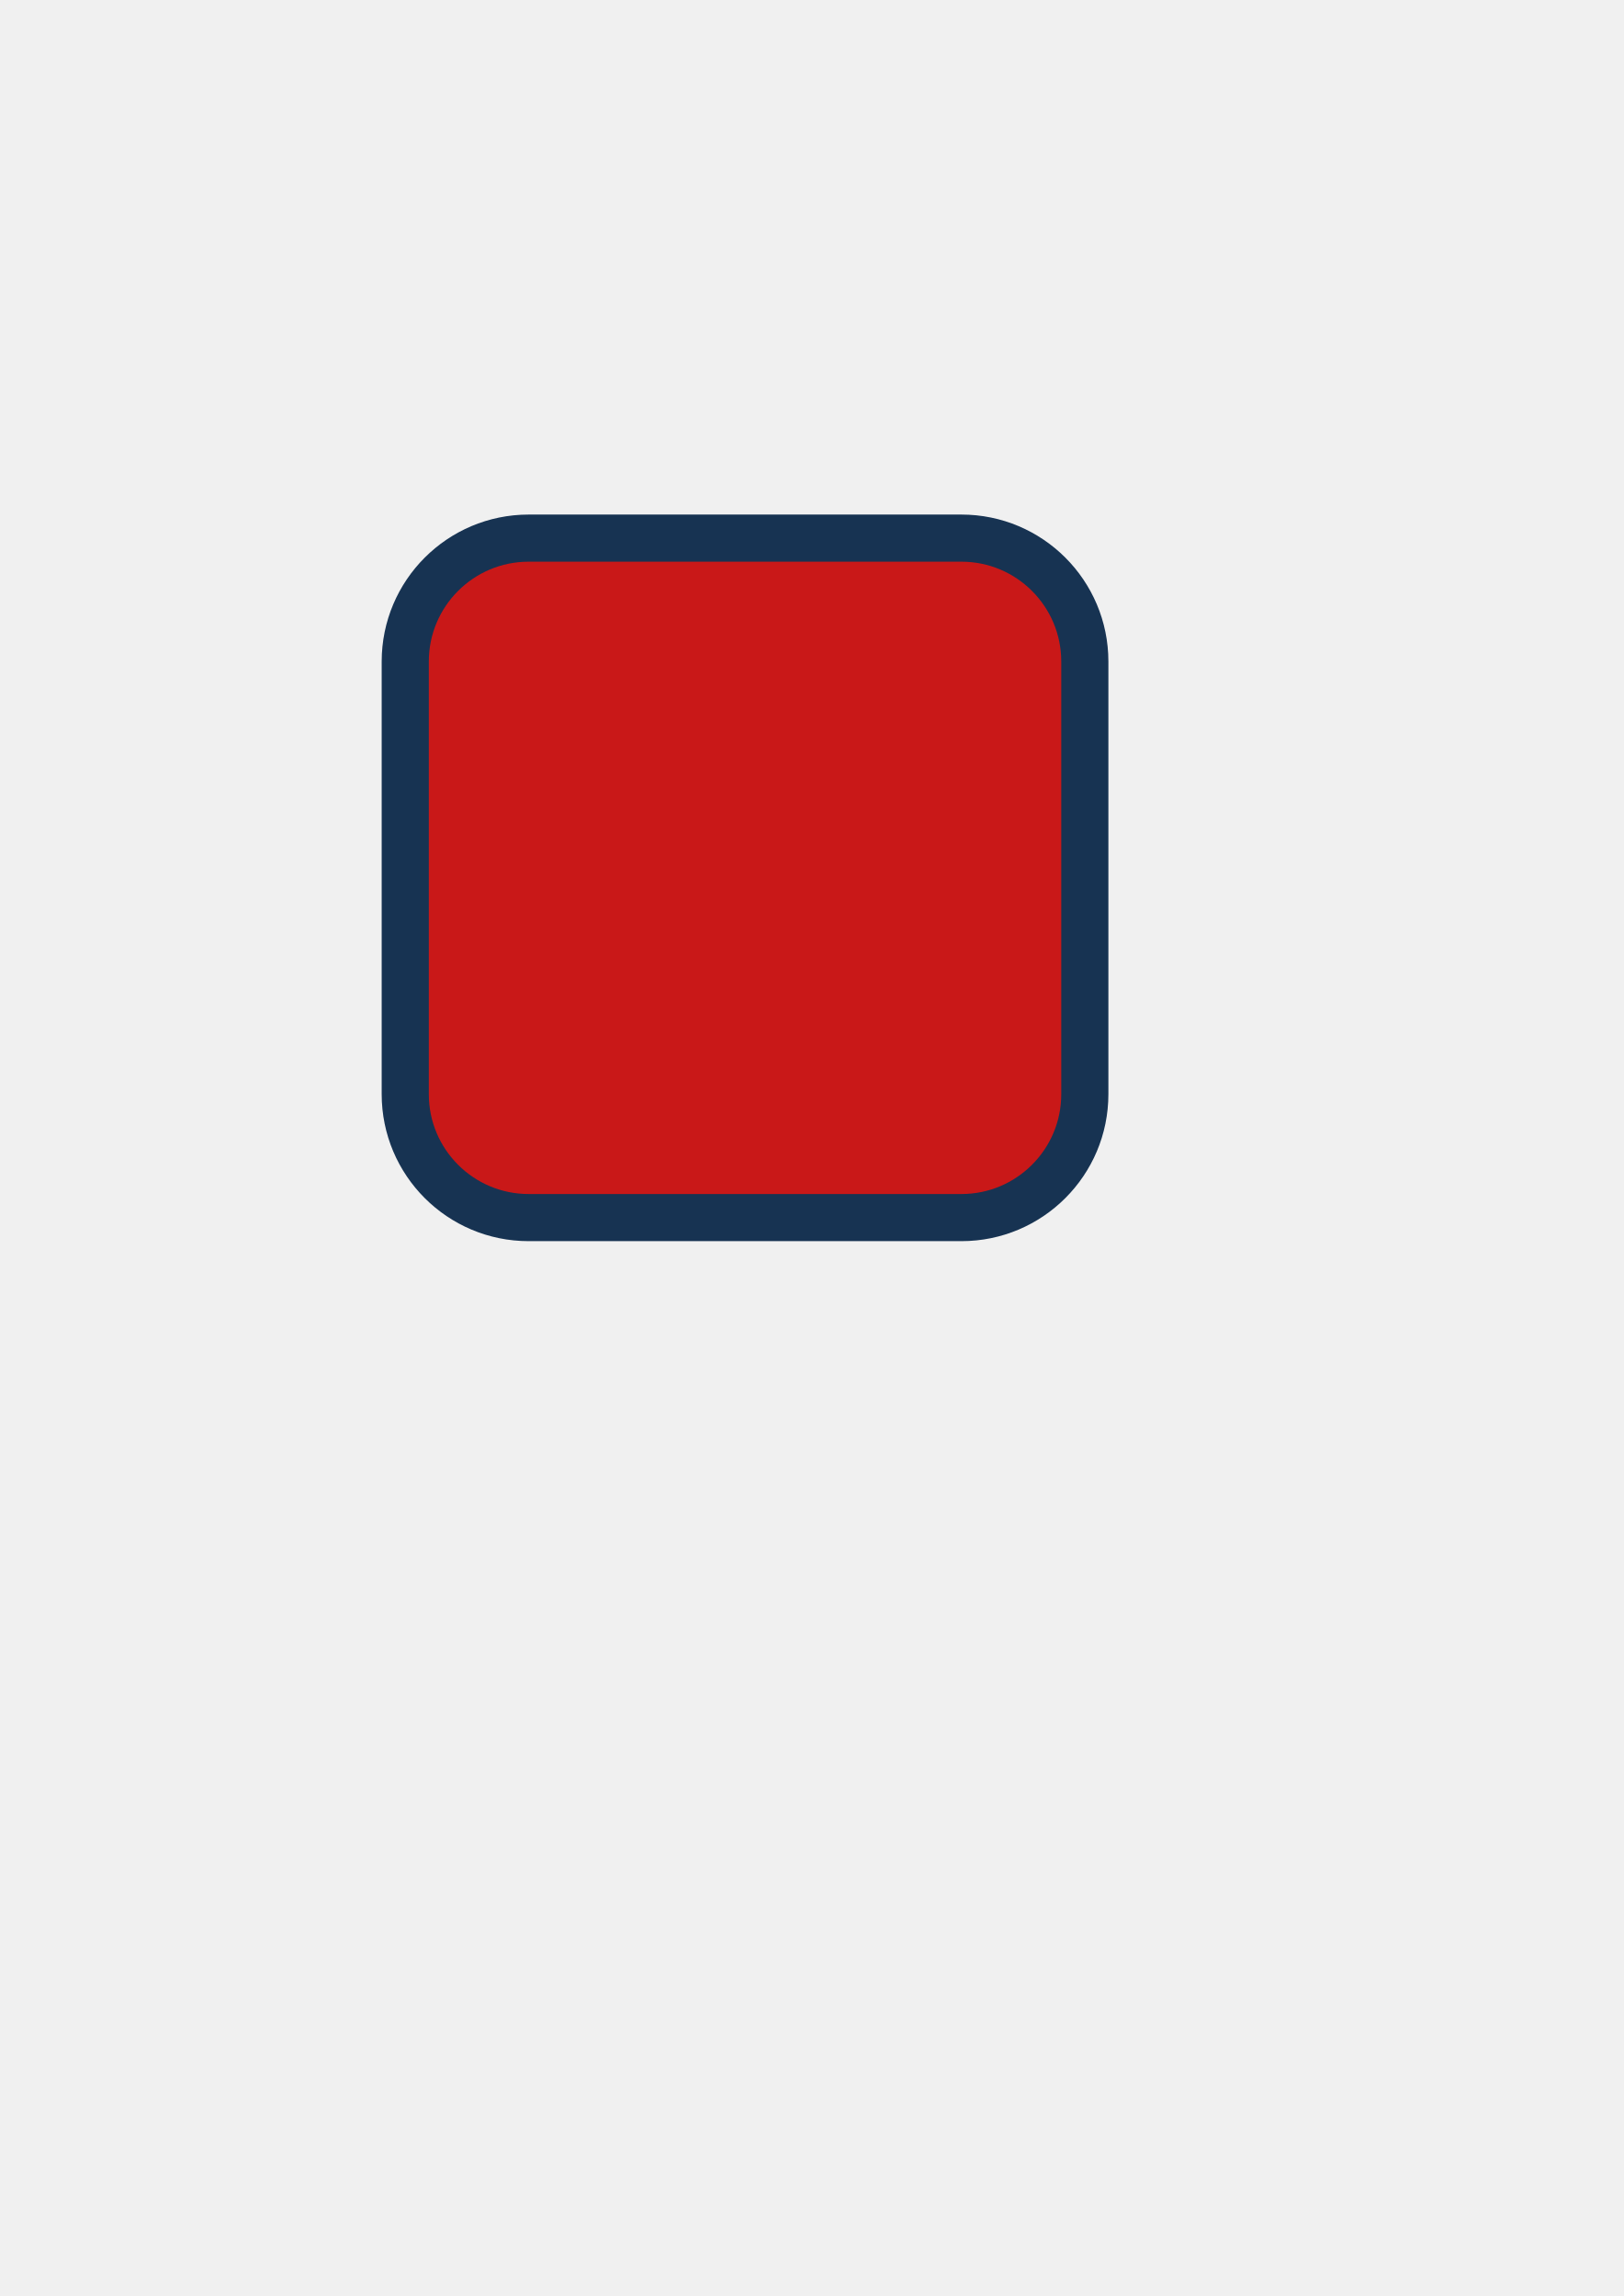
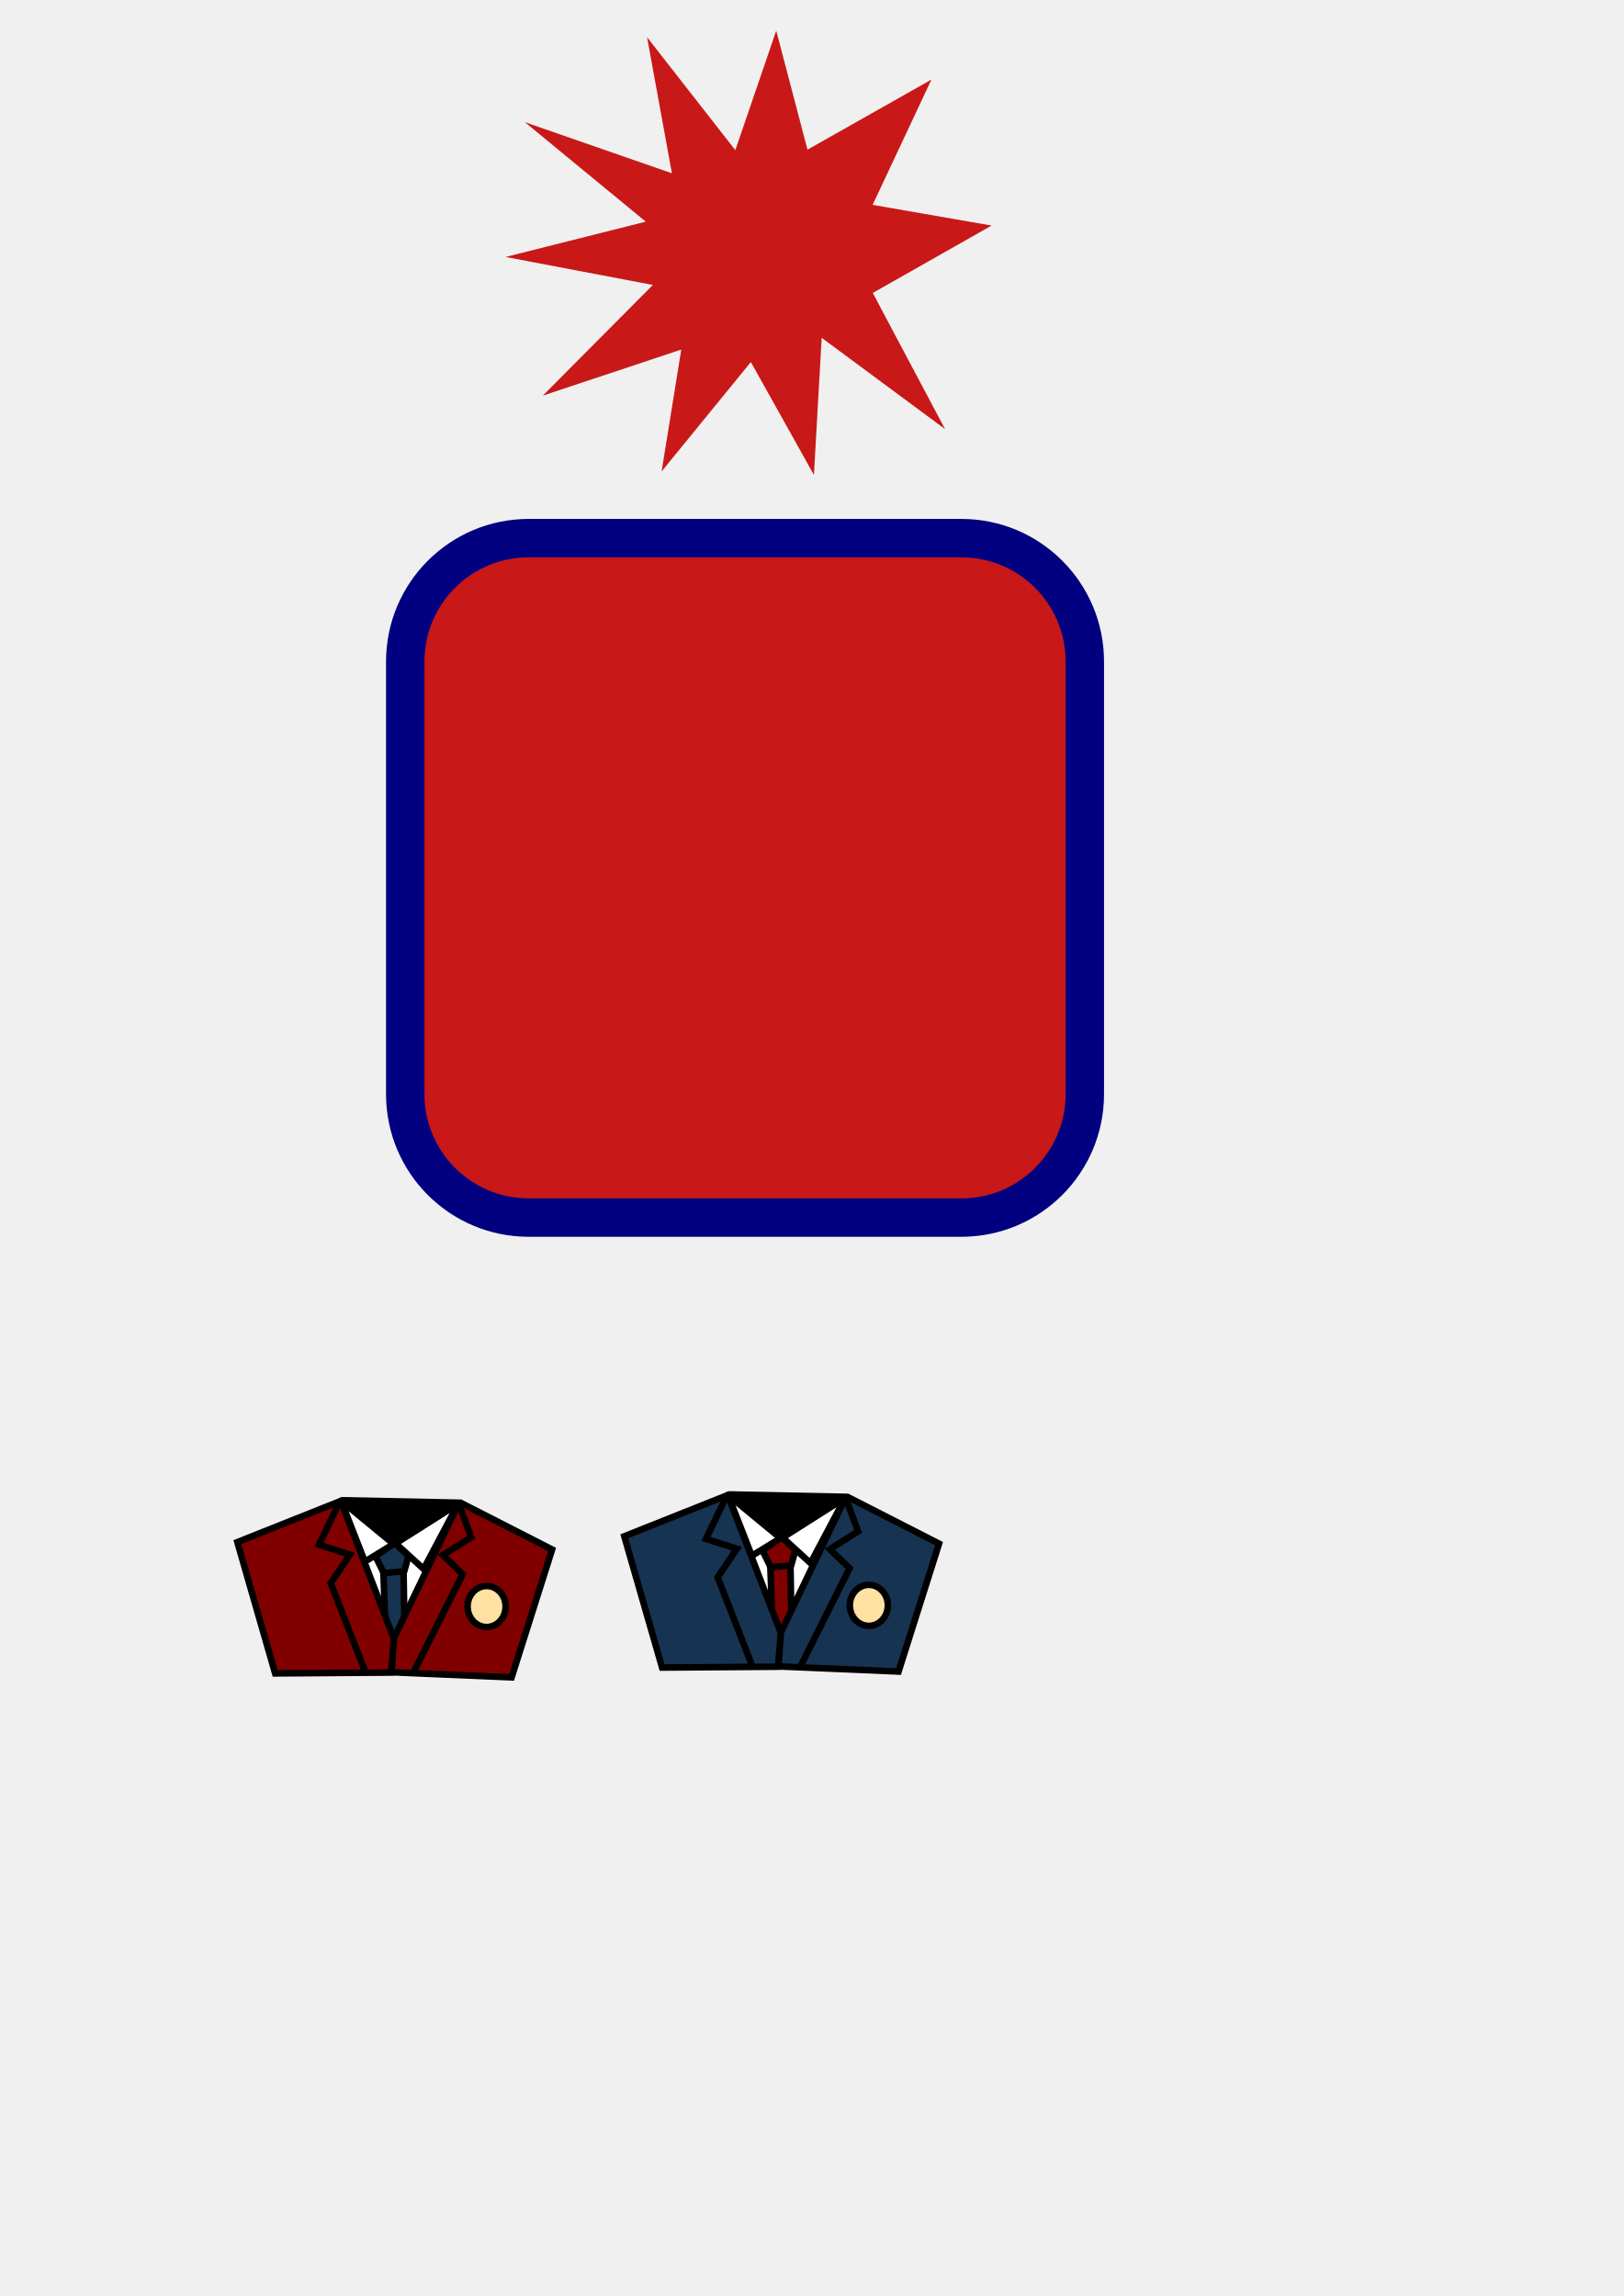
<svg xmlns="http://www.w3.org/2000/svg" width="210mm" height="297mm" viewBox="0 0 744.094 1052.362" id="svg2" version="1.1">
  <defs id="defs4" />
  <g id="layer1">
-     <rect style="fill:#c91818;fill-opacity:1;stroke:#173352;stroke-width:21.6;stroke-miterlimit:4;stroke-dasharray:none;stroke-opacity:1" id="rect3336" width="311.429" height="311.429" x="185.714" y="246.648" ry="56.569" />
+     <rect style="fill:#c91818;fill-opacity:1;stroke:#000080;stroke-width:17.6;stroke-miterlimit:4;stroke-dasharray:none" id="rect3336" width="311.429" height="311.429" x="185.714" y="246.648" ry="56.569" />
+     <path style="fill:#c91818;fill-opacity:1;fill-rule:evenodd;stroke:none;stroke-width:1px;stroke-linecap:butt;stroke-linejoin:miter;stroke-opacity:1;" d="m 336.978,68.824 -40.446,-51.77 11.387,62.372 -67.395,-23.435 55.406,45.607 -64.251,16.183 67.516,12.826 -50.455,50.733 63.464,-21.112 -9.009,55.854 40.896,-50.14 28.906,51.742 3.552,-62.854 56.537,41.845 -33.12,-62.405 54.455,-30.888 L 399.895,93.896 426.854,36.471 370.049,68.589 355.723,14.053 Z" id="path4166" />
+     <rect style="fill:none;fill-opacity:1;stroke:none;stroke-width:3;stroke-miterlimit:4;stroke-dasharray:none;stroke-opacity:1" id="rect4321" width="158.214" height="158.214" x="101.786" y="649.148" ry="0" />
+     <g id="g4403">
+       <path id="path4399" d="m 157.232,688.523 -13.304,59.464 64.821,-2.143 1.161,-54.911 z" style="fill:#ffffff;fill-rule:evenodd;stroke:#000000;stroke-width:1px;stroke-linecap:butt;stroke-linejoin:miter;stroke-opacity:1" />
+       <path id="path4307" d="m 175.613,718.454 1.172,31.816 5.183,14.17 3.439,-15.409 -0.483,-30.187 z" style="fill:#173352;fill-rule:evenodd;stroke:#000000;stroke-width:3;stroke-linecap:butt;stroke-linejoin:round;stroke-miterlimit:4;stroke-dasharray:none;stroke-opacity:1;fill-opacity:1" />
+       <path id="path4301" d="m 156.406,688.485 24.139,62.675 -1.323,15.448 -53.121,0.393 -17.323,-60.172 48.189,-19.184 54.073,1.12 41.973,21.438 -18.558,58.621 -55.018,-2.358 1.029,-15.472 29.733,-61.948" style="fill:#800000;fill-rule:evenodd;stroke:#000000;stroke-width:3;stroke-linecap:butt;stroke-linejoin:miter;stroke-miterlimit:4;stroke-dasharray:none;stroke-opacity:1" />
+       <path id="path4305" d="m 187.233,713.079 -1.985,7.129 -9.383,0.812 -3.774,-7.679 8.63,-6.197 z" style="fill:#173352;fill-rule:evenodd;stroke:#000000;stroke-width:3;stroke-linecap:butt;stroke-linejoin:round;stroke-miterlimit:4;stroke-dasharray:none;stroke-opacity:1;fill-opacity:1" />
+       <ellipse ry="9.406" rx="8.717" cy="736.34" cx="222.989" id="path4309" style="fill:#ffe1a2;fill-opacity:1;stroke:#000000;stroke-width:3;stroke-miterlimit:4;stroke-dasharray:none;stroke-opacity:1" />
+       <path id="path4311" d="m 181.316,707.434 12.821,11.709 15.849,-29.902 z" style="fill:#ffffff;fill-rule:evenodd;stroke:#000000;stroke-width:3;stroke-linecap:butt;stroke-linejoin:round;stroke-miterlimit:4;stroke-dasharray:none;stroke-opacity:1" />
+       <path id="path4313" d="m 167.193,715.777 13.184,-8.073 -24.08,-19.849 z" style="fill:#ffffff;fill-rule:evenodd;stroke:#000000;stroke-width:3;stroke-linecap:butt;stroke-linejoin:round;stroke-miterlimit:4;stroke-dasharray:none;stroke-opacity:1" />
+       <path id="path4315" d="m 210.381,689.697 5.547,14.887 -12.951,8.167 9.041,8.75 -22.793,45.523" style="fill:none;fill-rule:evenodd;stroke:#000000;stroke-width:3;stroke-linecap:butt;stroke-linejoin:miter;stroke-miterlimit:4;stroke-dasharray:none;stroke-opacity:1" />
+       <path id="path4317" d="m 155.901,687.907 -9.716,20.129 14.182,4.518 -8.809,13.042 16.047,41.184" style="fill:none;fill-rule:evenodd;stroke:#000000;stroke-width:3;stroke-linecap:butt;stroke-linejoin:miter;stroke-miterlimit:4;stroke-dasharray:none;stroke-opacity:1" />
+       <path id="path4401" d="m 180.893,707.094 26.429,-16.786 -49.107,-2.411 z" style="fill:#000000;fill-rule:evenodd;stroke:#000000;stroke-width:1px;stroke-linecap:butt;stroke-linejoin:miter;stroke-opacity:1" />
+     </g>
+     <g id="g4419">
+       <path id="path4417" d="m 358.929,705.219 23.75,4.286 -21.607,45 -28.214,-38.393 z" style="fill:#ffffff;fill-rule:evenodd;stroke:#000000;stroke-width:1px;stroke-linecap:butt;stroke-linejoin:miter;stroke-opacity:1" />
+       <rect ry="0" y="646.469" x="279.107" height="158.214" width="158.214" id="rect4321-8" style="fill:none;fill-opacity:1;stroke:none;stroke-width:3;stroke-miterlimit:4;stroke-dasharray:none;stroke-opacity:1" />
+       <path id="path4307-9" d="m 352.934,715.775 1.172,31.816 5.183,14.17 3.439,-15.409 -0.483,-30.187 z" style="fill:#800000;fill-rule:evenodd;stroke:#000000;stroke-width:3;stroke-linecap:butt;stroke-linejoin:round;stroke-miterlimit:4;stroke-dasharray:none;stroke-opacity:1;fill-opacity:1" />
+       <path id="path4301-8" d="m 333.727,685.806 24.139,62.675 -1.323,15.448 -53.121,0.393 -17.323,-60.172 48.189,-19.184 54.073,1.12 41.973,21.438 -18.558,58.621 -55.018,-2.358 1.029,-15.472 29.733,-61.948" style="fill:#173352;fill-rule:evenodd;stroke:#000000;stroke-width:3;stroke-linecap:butt;stroke-linejoin:miter;stroke-miterlimit:4;stroke-dasharray:none;stroke-opacity:1;fill-opacity:1" />
+       <path id="path4305-3" d="m 364.555,710.4 -1.985,7.129 -9.383,0.812 -3.774,-7.679 8.63,-6.197 z" style="fill:#800000;fill-rule:evenodd;stroke:#000000;stroke-width:3;stroke-linecap:butt;stroke-linejoin:round;stroke-miterlimit:4;stroke-dasharray:none;stroke-opacity:1;fill-opacity:1" />
+       <ellipse ry="9.406" rx="8.717" cy="735.805" cx="398.167" id="path4309-9" style="fill:#ffe1a2;fill-opacity:1;stroke:#000000;stroke-width:3;stroke-miterlimit:4;stroke-dasharray:none;stroke-opacity:1" />
+       <path id="path4311-8" d="m 358.637,704.755 12.821,11.709 15.849,-29.902 z" style="fill:#ffffff;fill-rule:evenodd;stroke:#000000;stroke-width:3;stroke-linecap:butt;stroke-linejoin:round;stroke-miterlimit:4;stroke-dasharray:none;stroke-opacity:1" />
+       <path id="path4313-4" d="m 344.515,713.098 13.184,-8.073 -24.08,-19.849 z" style="fill:#ffffff;fill-rule:evenodd;stroke:#000000;stroke-width:3;stroke-linecap:butt;stroke-linejoin:round;stroke-miterlimit:4;stroke-dasharray:none;stroke-opacity:1" />
+       <path id="path4315-6" d="m 387.703,687.019 5.547,14.887 -12.951,8.167 9.041,8.75 -22.793,45.523" style="fill:none;fill-rule:evenodd;stroke:#000000;stroke-width:3;stroke-linecap:butt;stroke-linejoin:miter;stroke-miterlimit:4;stroke-dasharray:none;stroke-opacity:1" />
+       <path id="path4317-2" d="m 333.222,685.228 -9.716,20.129 14.182,4.518 -8.809,13.042 16.047,41.184" style="fill:none;fill-rule:evenodd;stroke:#000000;stroke-width:3;stroke-linecap:butt;stroke-linejoin:miter;stroke-miterlimit:4;stroke-dasharray:none;stroke-opacity:1" />
+       <path id="path4415" d="m 334.643,685.576 51.25,0.536 -27.321,18.929 z" style="fill:#000000;fill-rule:evenodd;stroke:#000000;stroke-width:1px;stroke-linecap:butt;stroke-linejoin:miter;stroke-opacity:1" />
+     </g>
  </g>
</svg>
